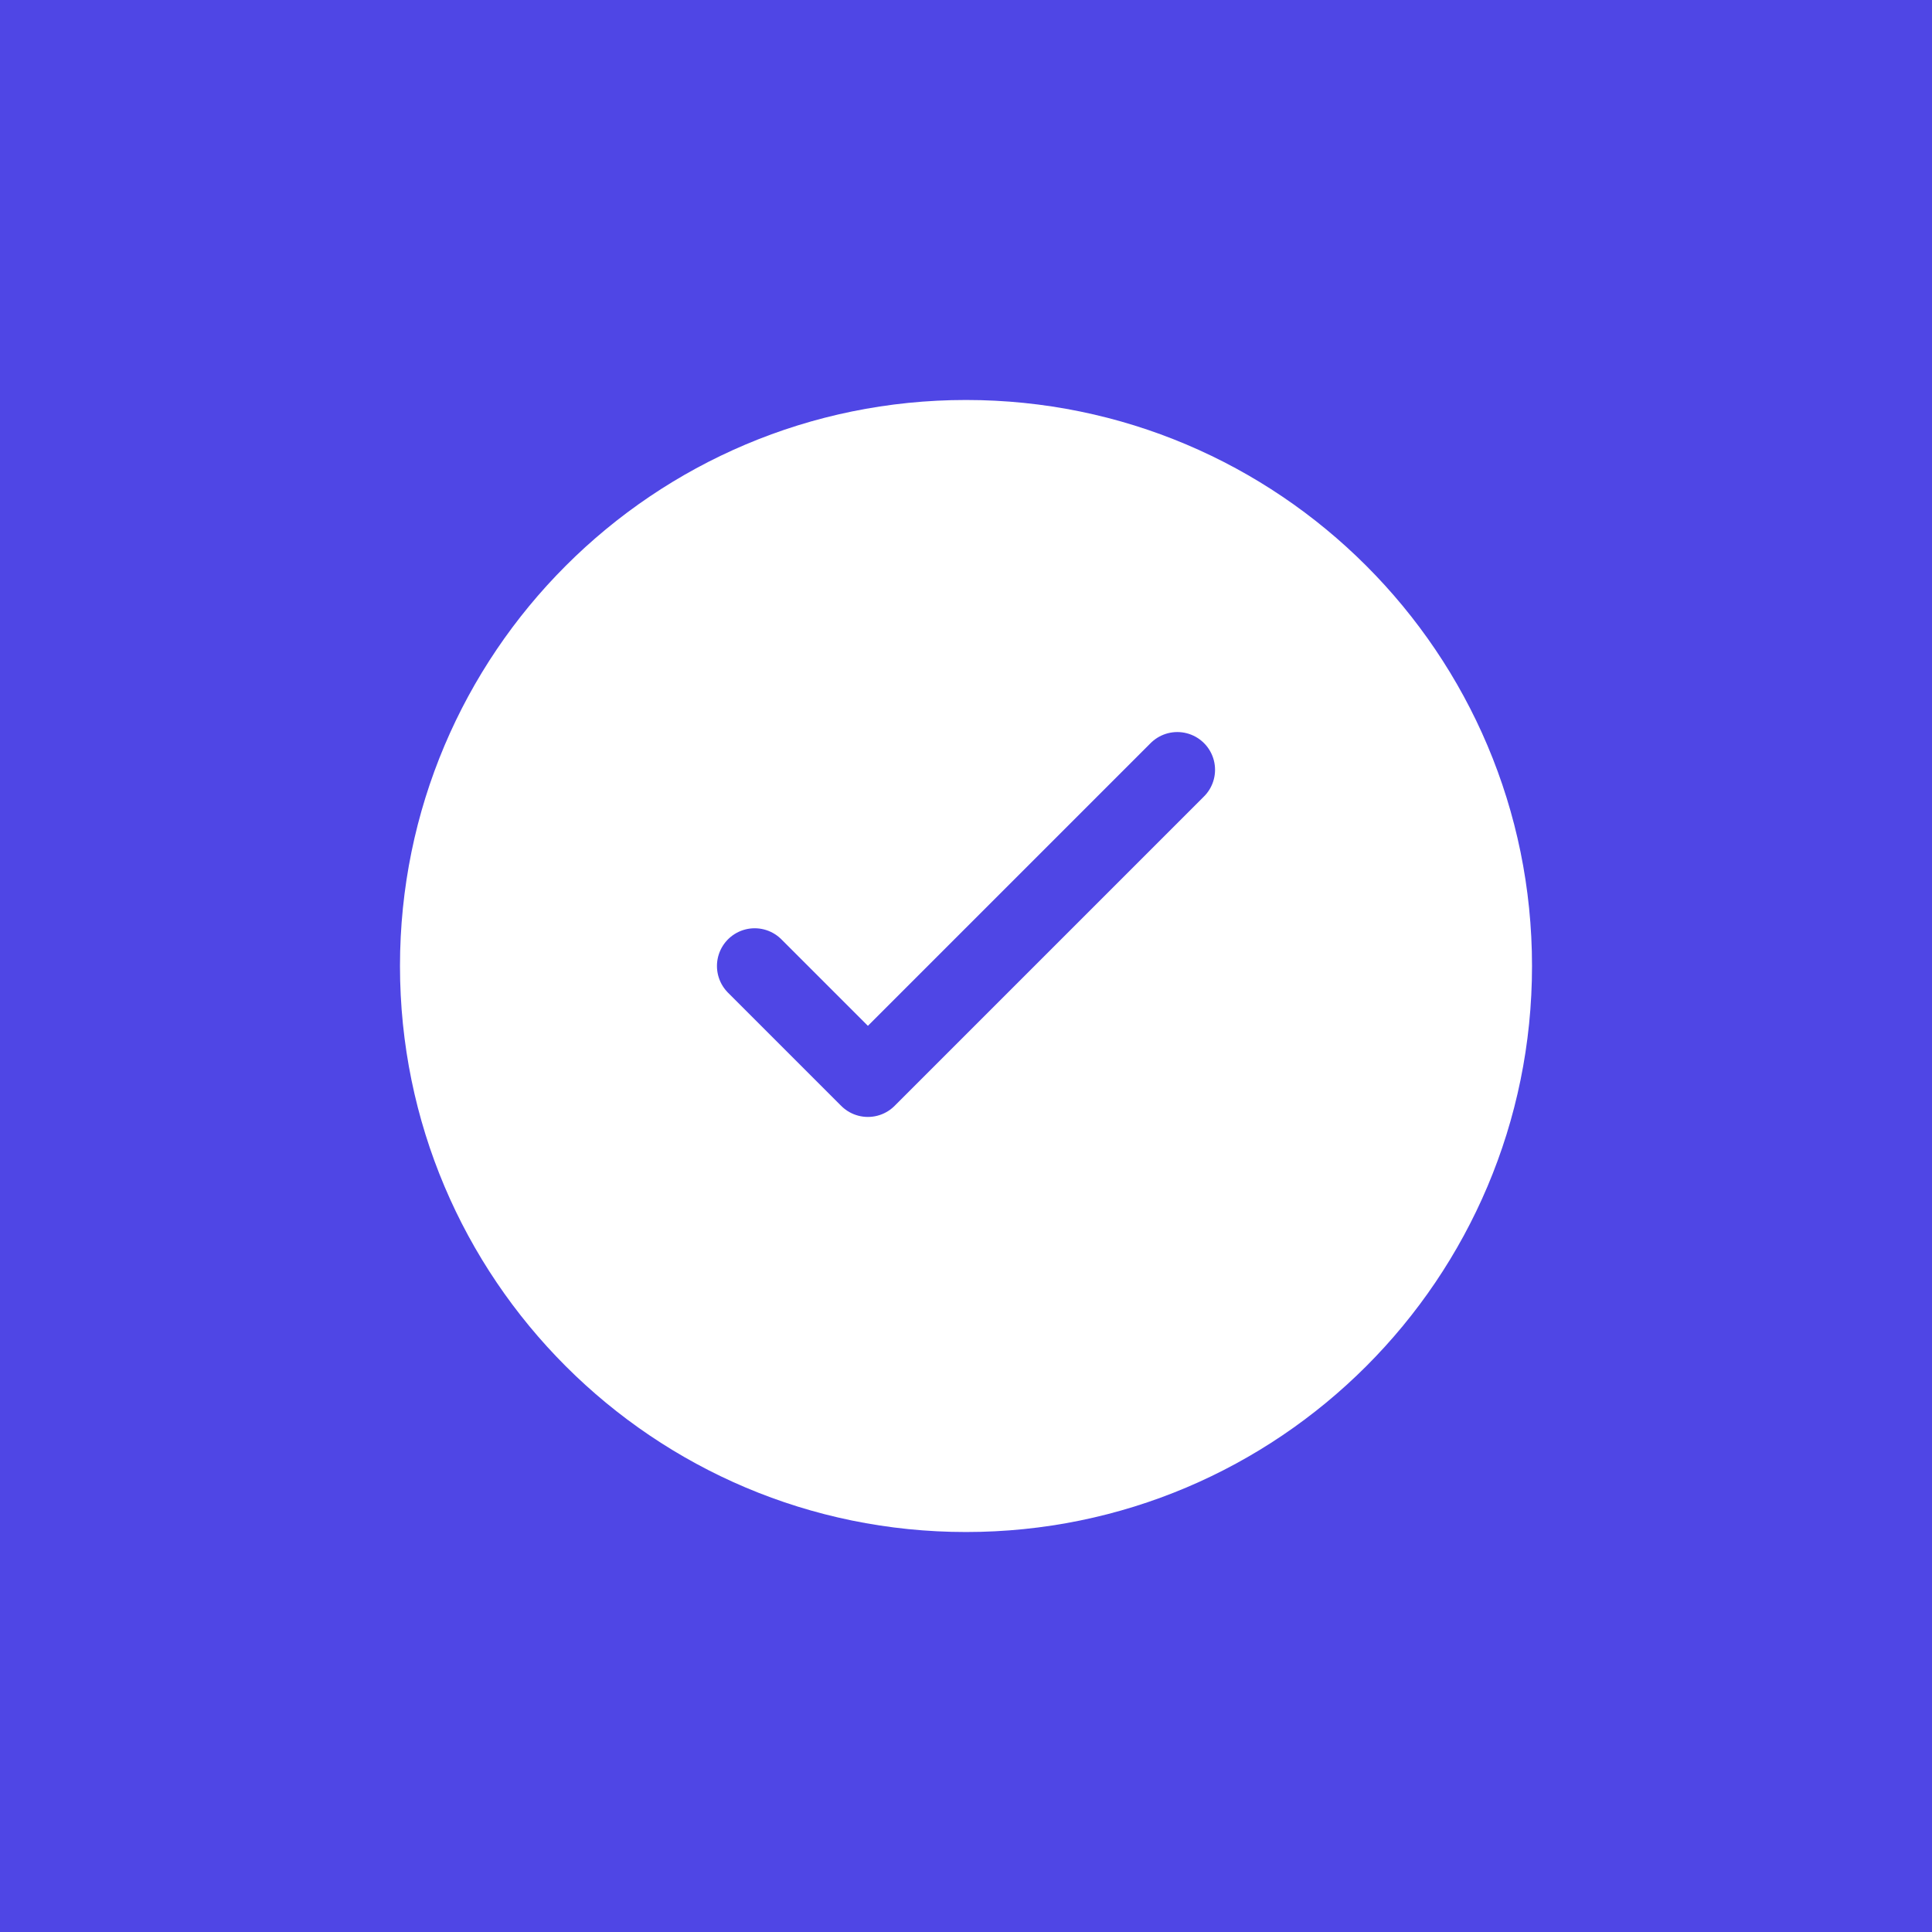
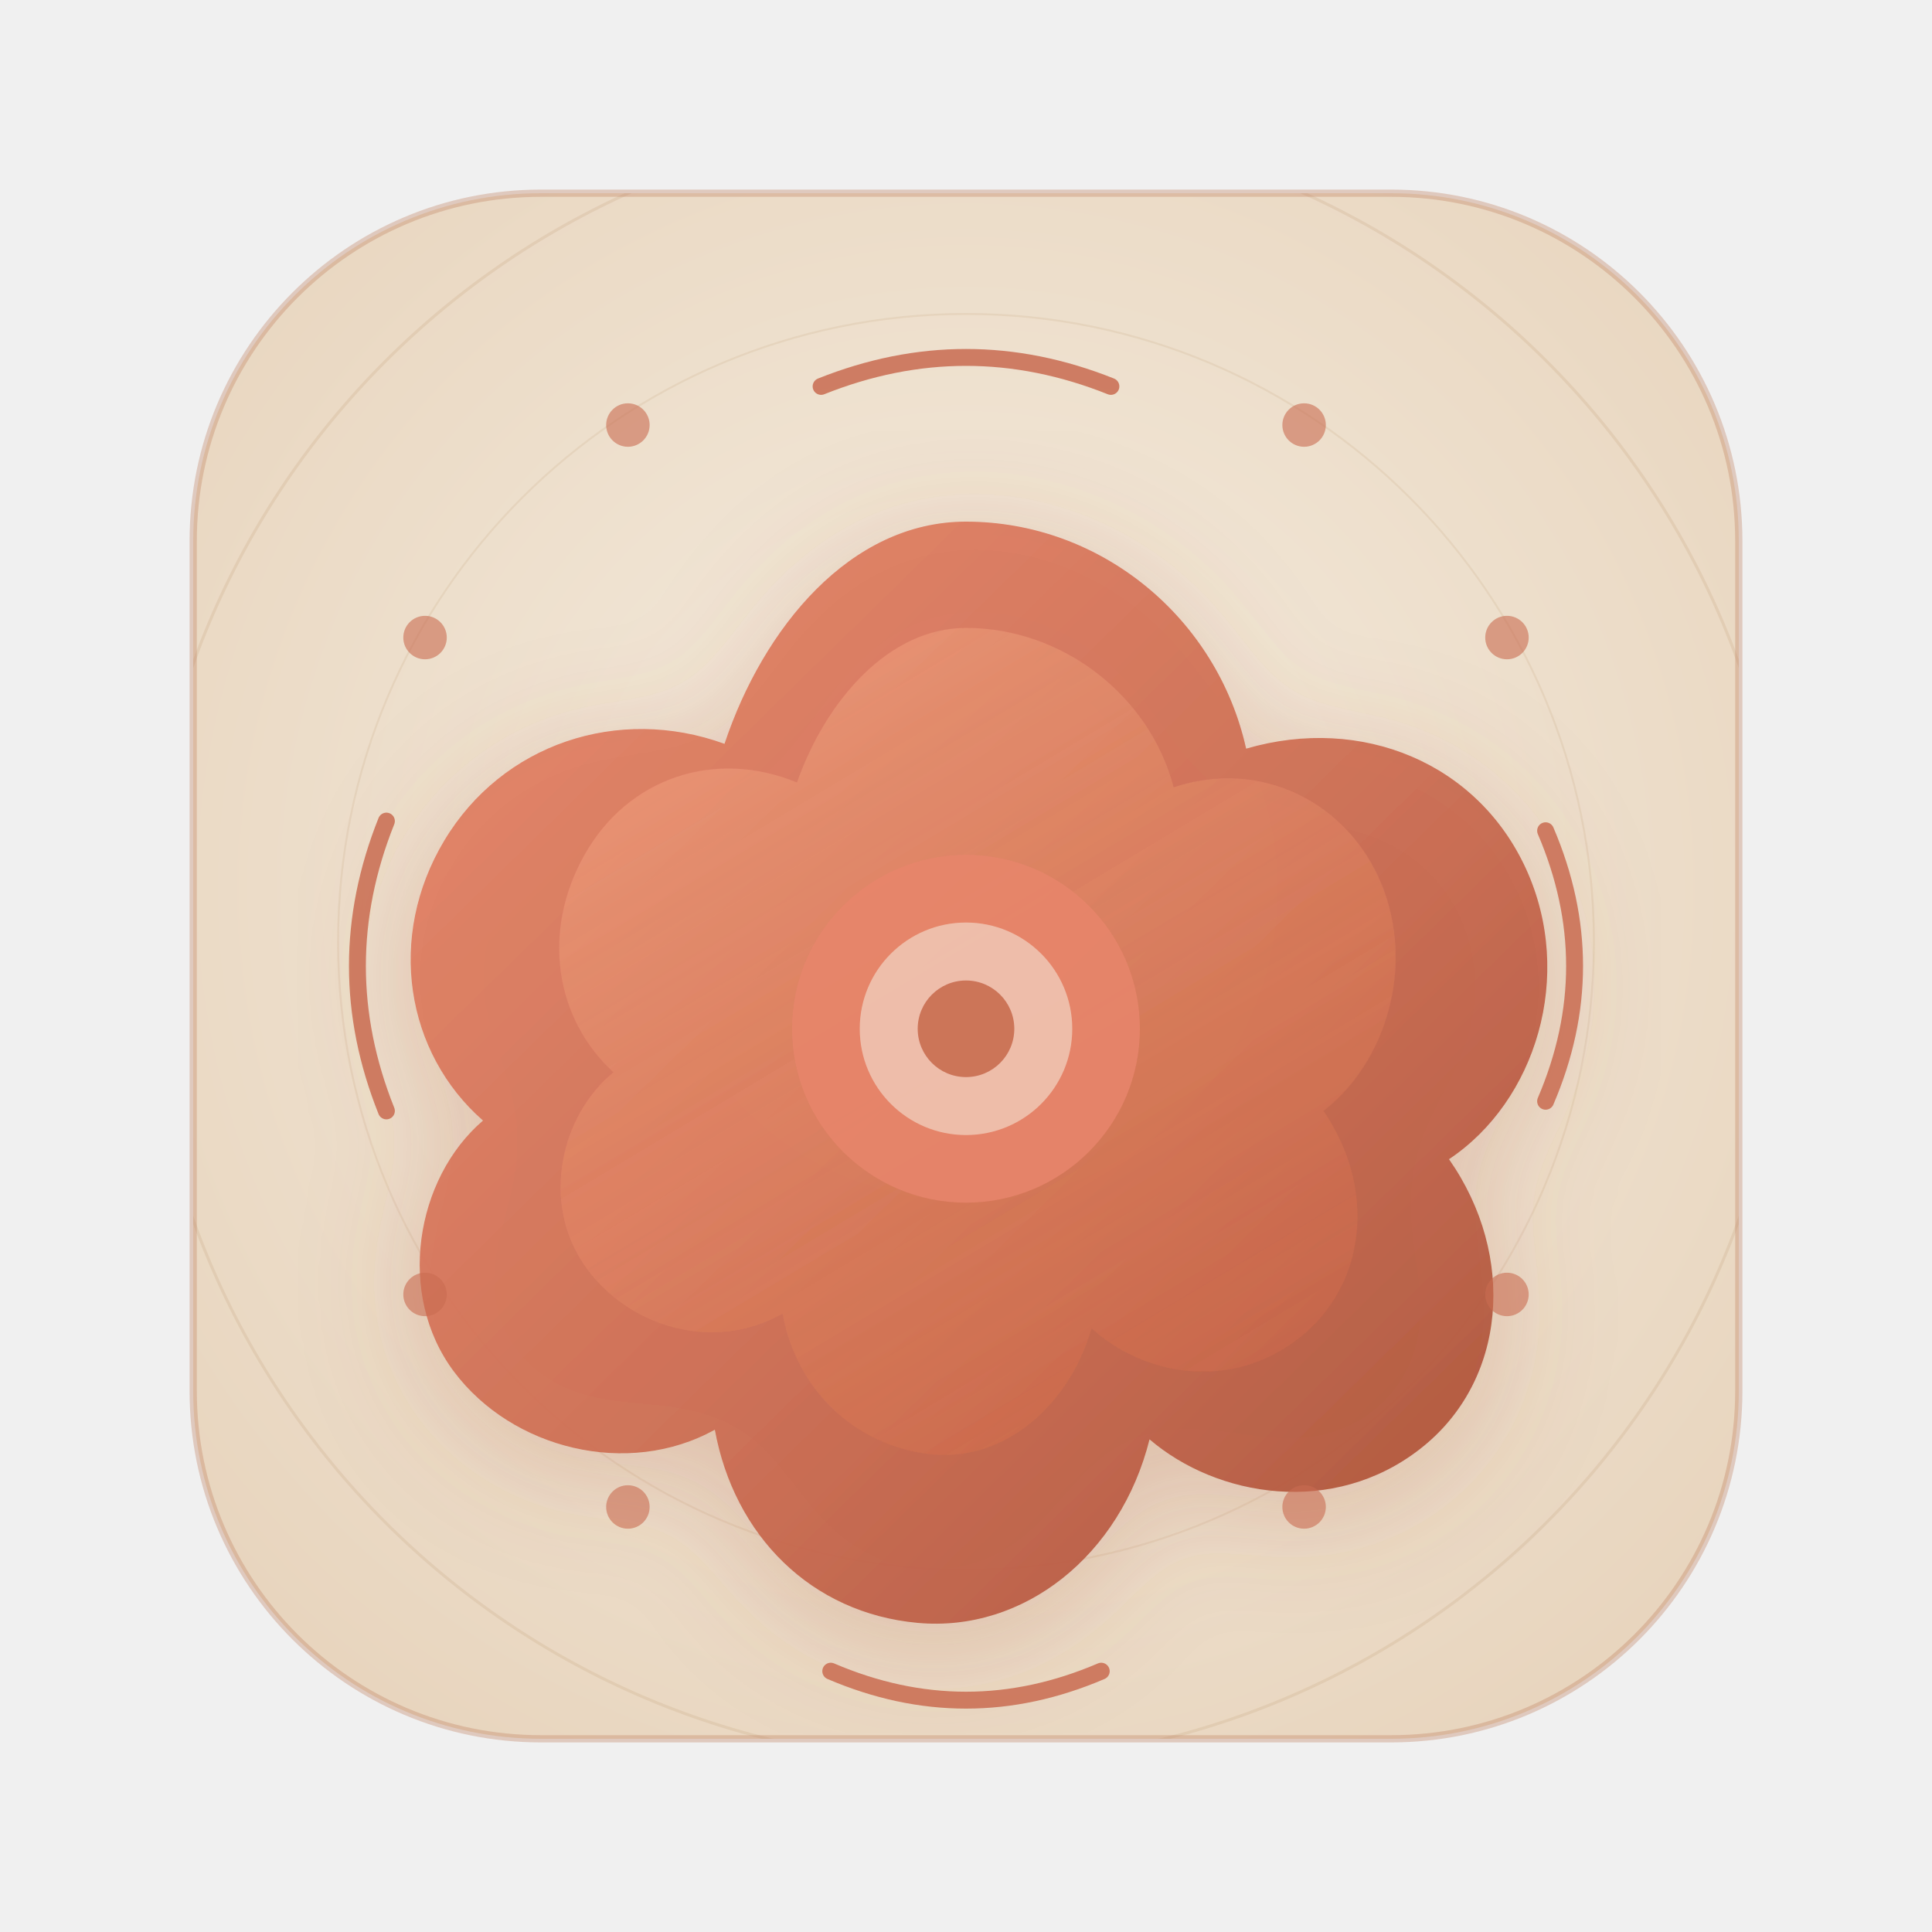
- <svg xmlns="http://www.w3.org/2000/svg" viewBox="0 0 512 512" version="1.2" baseProfile="tiny-ps">
-   <rect width="512" height="512" fill="#4F46E5" />
-   <circle cx="256" cy="256" r="150" fill="white" />
-   <path d="M 200 256 L 230 286 L 312 204" stroke="#4F46E5" stroke-width="20" fill="none" stroke-linecap="round" stroke-linejoin="round" />
+ <svg xmlns="http://www.w3.org/2000/svg" viewBox="0 0 400 400" width="400" height="400">
+   <defs>
+     <radialGradient id="bgGrad" cx="50%" cy="45%" r="65%">
+       <stop offset="0%" stop-color="#F5EDE0" />
+       <stop offset="100%" stop-color="#E8D5BE" />
+     </radialGradient>
+     <linearGradient id="shapeGrad1" x1="0%" y1="0%" x2="100%" y2="100%">
+       <stop offset="0%" stop-color="#E8856A" />
+       <stop offset="60%" stop-color="#C96B50" />
+       <stop offset="100%" stop-color="#A84F38" />
+     </linearGradient>
+     <linearGradient id="shapeGrad2" x1="20%" y1="0%" x2="80%" y2="100%">
+       <stop offset="0%" stop-color="#F0A080" stop-opacity="0.9" />
+       <stop offset="100%" stop-color="#D06848" stop-opacity="0.6" />
+     </linearGradient>
+     <filter id="softGlow" x="-20%" y="-20%" width="140%" height="140%">
+       <feGaussianBlur in="SourceGraphic" stdDeviation="6" result="blur" />
+       <feColorMatrix in="blur" type="matrix" values="1 0.3 0.1 0 0  0.3 0.2 0.1 0 0  0.1 0.1 0.1 0 0  0 0 0 0.35 0" result="coloredBlur" />
+       <feMerge>
+         <feMergeNode in="coloredBlur" />
+         <feMergeNode in="SourceGraphic" />
+       </feMerge>
+     </filter>
+     <filter id="dropShadow">
+       <feDropShadow dx="0" dy="4" stdDeviation="12" flood-color="#B05A3A" flood-opacity="0.25" />
+     </filter>
+     <clipPath id="frameClip">
+       <rect x="40" y="40" width="320" height="320" rx="72" ry="72" />
+     </clipPath>
+   </defs>
+   <rect x="40" y="40" width="320" height="320" rx="72" ry="72" fill="url(#bgGrad)" />
+   <circle cx="200" cy="195" r="170" fill="none" stroke="#D4B89A" stroke-width="0.6" opacity="0.4" clip-path="url(#frameClip)" />
+   <circle cx="200" cy="195" r="130" fill="none" stroke="#D4B89A" stroke-width="0.4" opacity="0.3" clip-path="url(#frameClip)" />
+   <g filter="url(#dropShadow)" clip-path="url(#frameClip)">
+     <path d="       M200,108       C228,108 252,128 258,155       C282,148 306,158 316,180       C326,202 318,228 300,240       C314,260 312,286 294,300       C276,314 252,310 238,298       C232,322 212,338 190,336       C168,334 152,318 148,296       C130,306 106,300 94,284       C82,268 86,244 100,232       C84,218 80,194 92,174       C104,154 128,146 150,154       C158,130 176,108 200,108Z     " fill="url(#shapeGrad1)" opacity="0.95" />
+     <path d="       M200,130       C220,130 238,144 243,163       C261,157 279,166 286,183       C293,200 287,220 274,230       C285,246 283,266 269,277       C255,288 237,285 226,275       C221,292 207,303 192,301       C177,299 165,288 162,272       C148,280 130,275 121,262       C112,249 116,231 127,222       C115,211 112,193 121,177       C130,161 148,155 165,162       C171,145 184,130 200,130Z     " fill="url(#shapeGrad2)" opacity="0.7" />
+     <circle cx="200" cy="213" r="36" fill="#E8856A" opacity="0.85" />
+     <circle cx="200" cy="213" r="22" fill="#F5EDE0" opacity="0.55" />
+     <circle cx="200" cy="213" r="10" fill="#C96B50" opacity="0.9" />
+   </g>
+   <g clip-path="url(#frameClip)" opacity="0.85">
+     <path d="M170,80 Q200,68 230,80" fill="none" stroke="#C96B50" stroke-width="3.5" stroke-linecap="round" />
+     <path d="M172,346 Q200,358 228,346" fill="none" stroke="#C96B50" stroke-width="3.5" stroke-linecap="round" />
+     <path d="M80,170 Q68,200 80,230" fill="none" stroke="#C96B50" stroke-width="3.5" stroke-linecap="round" />
+     <path d="M320,172 Q332,200 320,228" fill="none" stroke="#C96B50" stroke-width="3.5" stroke-linecap="round" />
+     <circle cx="130" cy="88" r="4.5" fill="#C96B50" opacity="0.7" />
+     <circle cx="270" cy="88" r="4.5" fill="#C96B50" opacity="0.7" />
+     <circle cx="88" cy="132" r="4.5" fill="#C96B50" opacity="0.7" />
+     <circle cx="312" cy="132" r="4.5" fill="#C96B50" opacity="0.7" />
+     <circle cx="88" cy="268" r="4.5" fill="#C96B50" opacity="0.7" />
+     <circle cx="312" cy="268" r="4.5" fill="#C96B50" opacity="0.7" />
+     <circle cx="130" cy="312" r="4.5" fill="#C96B50" opacity="0.7" />
+     <circle cx="270" cy="312" r="4.5" fill="#C96B50" opacity="0.7" />
+   </g>
+   <rect x="40" y="40" width="320" height="320" rx="72" ry="72" fill="none" stroke="#C08060" stroke-width="1.5" opacity="0.35" />
</svg>
